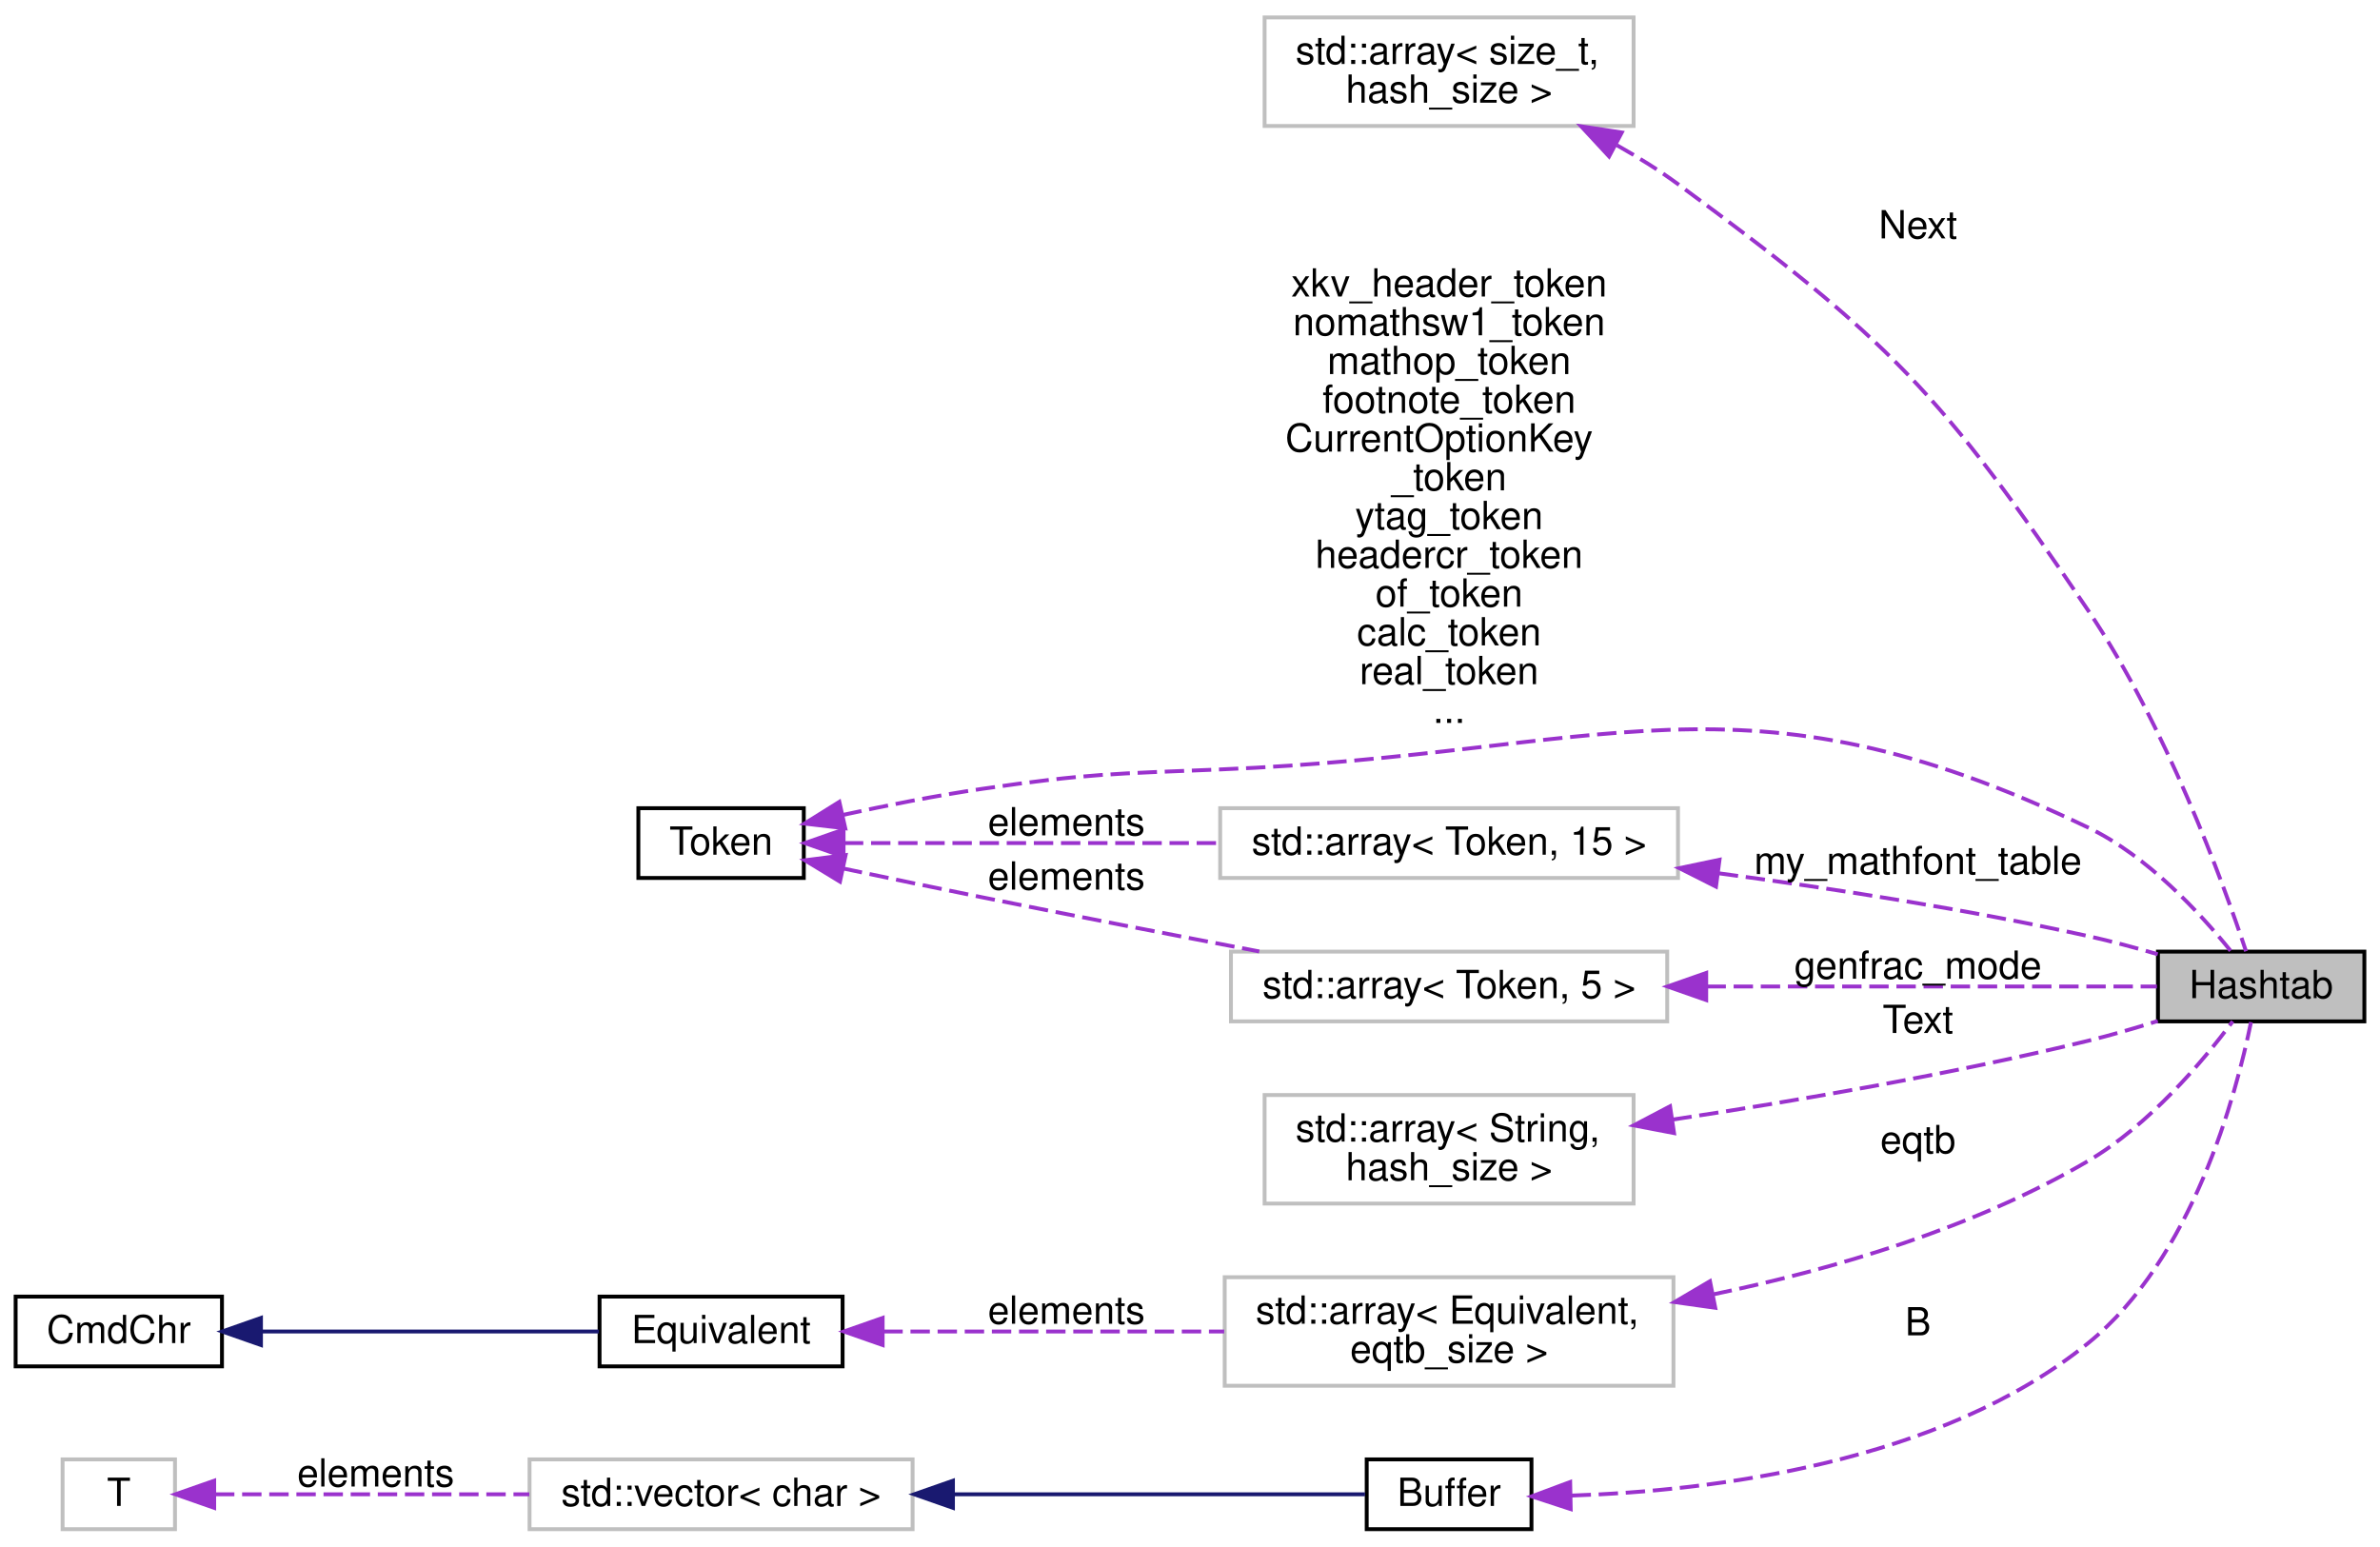
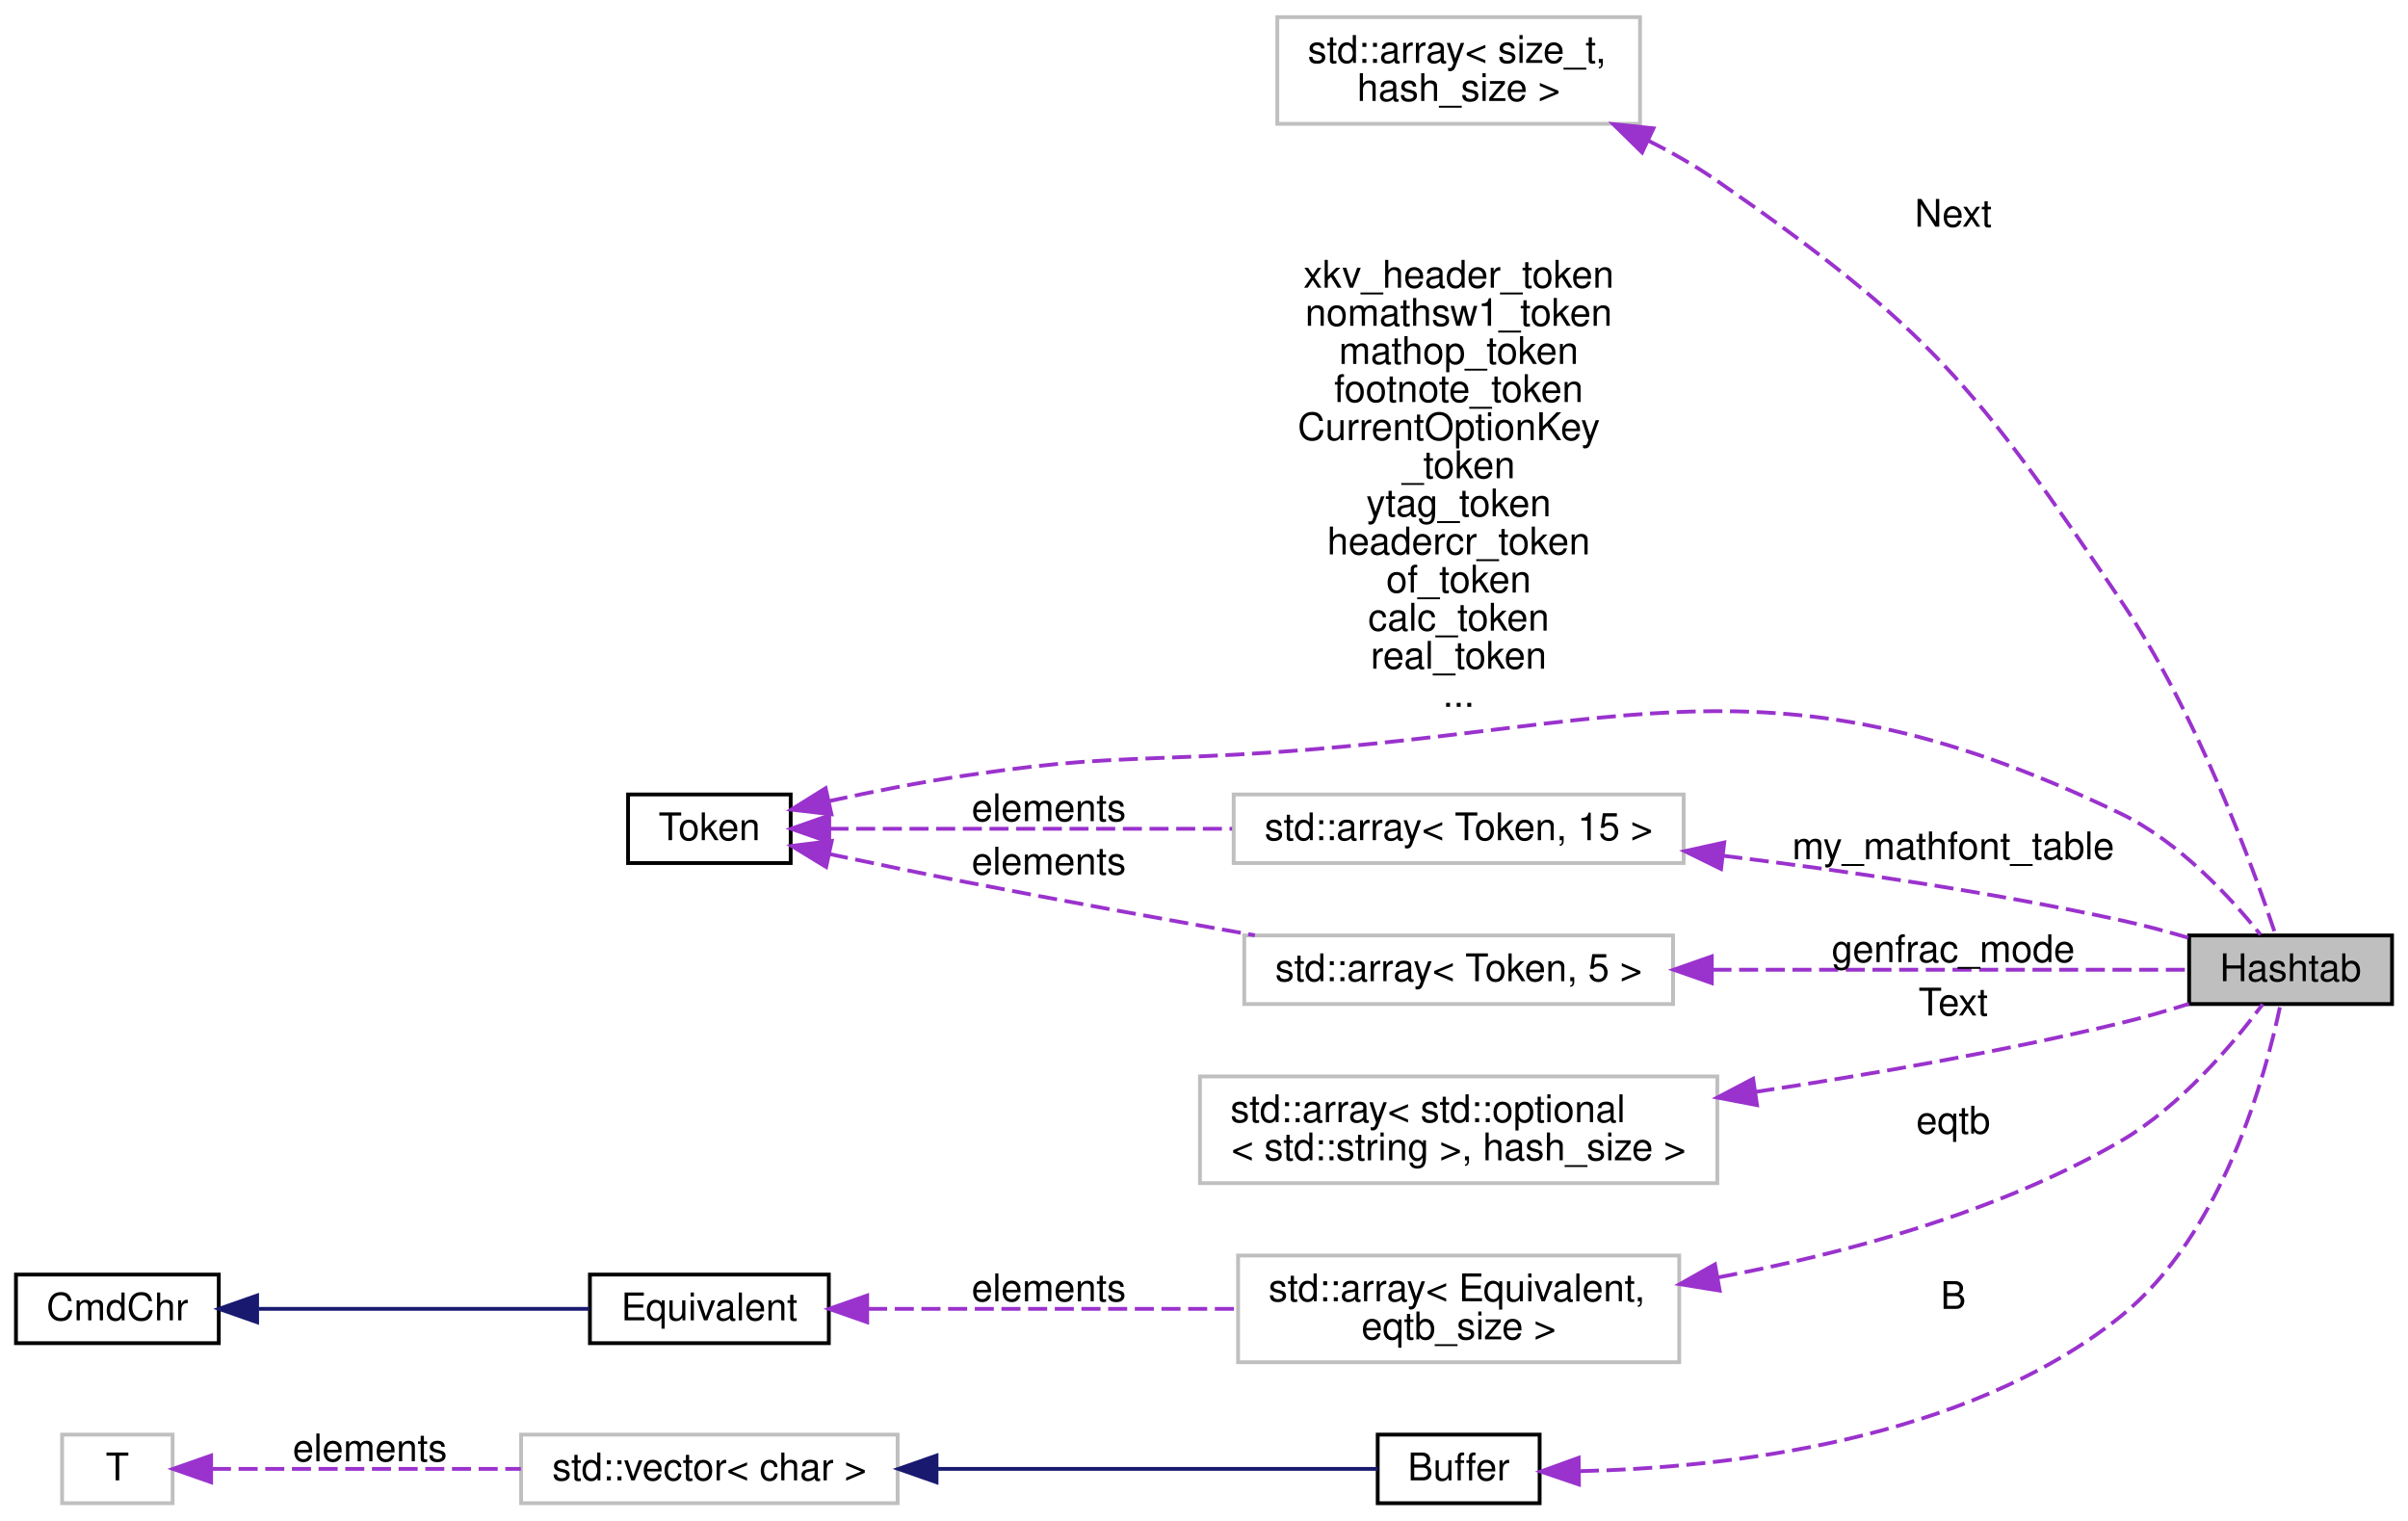
- <svg xmlns="http://www.w3.org/2000/svg" xmlns:xlink="http://www.w3.org/1999/xlink" width="614pt" height="399pt" viewBox="0.00 0.00 613.93 399.00">
+ <svg xmlns="http://www.w3.org/2000/svg" xmlns:xlink="http://www.w3.org/1999/xlink" width="632pt" height="399pt" viewBox="0.00 0.00 631.62 399.00">
  <g id="graph0" class="graph" transform="scale(1 1) rotate(0) translate(4 395)">
    <g id="node1" class="node">
      <g id="a_node1">
        <a xlink:title=" ">
-           <polygon fill="#bfbfbf" stroke="black" points="552.68,-131.5 552.68,-149.5 605.93,-149.5 605.93,-131.5 552.68,-131.5" />
-           <text text-anchor="middle" x="579.31" y="-137.5" font-family="Helvetica,sans-Serif" font-size="10.00">Hashtab</text>
+           <polygon fill="#bfbfbf" stroke="black" points="570.37,-131.5 570.37,-149.5 623.62,-149.5 623.62,-131.5 570.37,-131.5" />
+           <text text-anchor="middle" x="596.99" y="-137.5" font-family="Helvetica,sans-Serif" font-size="10.00">Hashtab</text>
        </a>
      </g>
    </g>
    <g id="node2" class="node">
      <g id="a_node2">
        <a xlink:title=" ">
-           <polygon fill="none" stroke="#bfbfbf" points="322.21,-362.5 322.21,-390.5 417.4,-390.5 417.4,-362.5 322.21,-362.5" />
-           <text text-anchor="start" x="330.21" y="-378.5" font-family="Helvetica,sans-Serif" font-size="10.00">std::array&lt; size_t,</text>
-           <text text-anchor="middle" x="369.81" y="-368.5" font-family="Helvetica,sans-Serif" font-size="10.00"> hash_size &gt;</text>
+           <polygon fill="none" stroke="#bfbfbf" points="331.05,-362.5 331.05,-390.5 426.25,-390.5 426.25,-362.5 331.05,-362.5" />
+           <text text-anchor="start" x="339.05" y="-378.5" font-family="Helvetica,sans-Serif" font-size="10.00">std::array&lt; size_t,</text>
+           <text text-anchor="middle" x="378.65" y="-368.5" font-family="Helvetica,sans-Serif" font-size="10.00"> hash_size &gt;</text>
        </a>
      </g>
    </g>
    <g id="edge1" class="edge">
-       <path fill="none" stroke="#9a32cd" stroke-dasharray="5,2" d="M413.1,-357.53C418.58,-354.45 423.97,-351.09 428.86,-347.5 483.51,-307.31 496.7,-293.71 534.68,-237.5 554.74,-207.82 569.45,-167.42 575.4,-149.59" />
-       <polygon fill="#9a32cd" stroke="#9a32cd" points="411.08,-354.64 403.88,-362.41 414.36,-360.82 411.08,-354.64" />
-       <text text-anchor="middle" x="490.77" y="-333.5" font-family="Helvetica,sans-Serif" font-size="10.00"> Next</text>
+       <path fill="none" stroke="#9a32cd" stroke-dasharray="5,2" d="M428.47,-358.06C434.76,-354.91 440.95,-351.38 446.54,-347.5 502.27,-308.81 514.38,-293.71 552.37,-237.5 572.43,-207.82 587.14,-167.42 593.09,-149.59" />
+       <polygon fill="#9a32cd" stroke="#9a32cd" points="426.79,-354.99 419.23,-362.42 429.77,-361.32 426.79,-354.99" />
+       <text text-anchor="middle" x="508.46" y="-335.5" font-family="Helvetica,sans-Serif" font-size="10.00"> Next</text>
    </g>
    <g id="node3" class="node">
      <g id="a_node3">
        <a xlink:title=" ">
-           <polygon fill="none" stroke="#bfbfbf" points="310.75,-168.5 310.75,-186.5 428.86,-186.5 428.86,-168.5 310.75,-168.5" />
-           <text text-anchor="middle" x="369.81" y="-174.5" font-family="Helvetica,sans-Serif" font-size="10.00">std::array&lt; Token, 15 &gt;</text>
+           <polygon fill="none" stroke="#bfbfbf" points="319.6,-168.5 319.6,-186.5 437.7,-186.5 437.7,-168.5 319.6,-168.5" />
+           <text text-anchor="middle" x="378.65" y="-174.5" font-family="Helvetica,sans-Serif" font-size="10.00">std::array&lt; Token, 15 &gt;</text>
        </a>
      </g>
    </g>
    <g id="edge2" class="edge">
-       <path fill="none" stroke="#9a32cd" stroke-dasharray="5,2" d="M439.4,-169.7C468.9,-165.76 503.67,-160.36 534.68,-153.5 540.55,-152.2 546.78,-150.53 552.63,-148.82" />
-       <polygon fill="#9a32cd" stroke="#9a32cd" points="438.66,-166.26 429.2,-171.03 439.57,-173.2 438.66,-166.26" />
-       <text text-anchor="middle" x="490.77" y="-169.5" font-family="Helvetica,sans-Serif" font-size="10.00"> my_mathfont_table</text>
+       <path fill="none" stroke="#9a32cd" stroke-dasharray="5,2" d="M448.12,-170.41C480,-166.49 518.33,-160.89 552.37,-153.5 558.24,-152.23 564.47,-150.56 570.33,-148.85" />
+       <polygon fill="#9a32cd" stroke="#9a32cd" points="447.51,-166.95 438,-171.62 448.35,-173.9 447.51,-166.95" />
+       <text text-anchor="middle" x="508.46" y="-169.5" font-family="Helvetica,sans-Serif" font-size="10.00"> my_mathfont_table</text>
    </g>
    <g id="node4" class="node">
      <g id="a_node4">
        <a xlink:href="../../d9/d27/struct_token.html" target="_top" xlink:title=" ">
          <polygon fill="none" stroke="black" points="160.65,-168.5 160.65,-186.5 203.33,-186.5 203.33,-168.5 160.65,-168.5" />
          <text text-anchor="middle" x="181.99" y="-174.5" font-family="Helvetica,sans-Serif" font-size="10.00">Token</text>
        </a>
      </g>
    </g>
    <g id="edge4" class="edge">
-       <path fill="none" stroke="#9a32cd" stroke-dasharray="5,2" d="M213.32,-184.74C224.59,-187.2 237.53,-189.77 249.4,-191.5 276.47,-195.44 283.42,-195.39 310.75,-196.5 410.42,-200.55 444.76,-224.67 534.68,-181.5 550.05,-174.12 563.63,-159.37 571.41,-149.72" />
+       <path fill="none" stroke="#9a32cd" stroke-dasharray="5,2" d="M213.32,-184.74C224.59,-187.2 237.53,-189.77 249.4,-191.5 276.47,-195.44 283.42,-195.39 310.75,-196.5 418.26,-200.87 455.38,-228.07 552.37,-181.5 567.74,-174.12 581.32,-159.37 589.09,-149.72" />
      <polygon fill="#9a32cd" stroke="#9a32cd" points="214.03,-181.31 203.51,-182.53 212.5,-188.14 214.03,-181.31" />
-       <text text-anchor="middle" x="369.81" y="-318.5" font-family="Helvetica,sans-Serif" font-size="10.00"> xkv_header_token</text>
-       <text text-anchor="middle" x="369.81" y="-308.5" font-family="Helvetica,sans-Serif" font-size="10.00">nomathsw1_token</text>
-       <text text-anchor="middle" x="369.81" y="-298.5" font-family="Helvetica,sans-Serif" font-size="10.00">mathop_token</text>
-       <text text-anchor="middle" x="369.81" y="-288.5" font-family="Helvetica,sans-Serif" font-size="10.00">footnote_token</text>
-       <text text-anchor="start" x="327.55" y="-278.5" font-family="Helvetica,sans-Serif" font-size="10.00">CurrentOptionKey</text>
-       <text text-anchor="middle" x="369.81" y="-268.5" font-family="Helvetica,sans-Serif" font-size="10.00">_token</text>
-       <text text-anchor="middle" x="369.81" y="-258.5" font-family="Helvetica,sans-Serif" font-size="10.00">ytag_token</text>
-       <text text-anchor="middle" x="369.81" y="-248.5" font-family="Helvetica,sans-Serif" font-size="10.00">headercr_token</text>
-       <text text-anchor="middle" x="369.81" y="-238.5" font-family="Helvetica,sans-Serif" font-size="10.00">of_token</text>
-       <text text-anchor="middle" x="369.81" y="-228.5" font-family="Helvetica,sans-Serif" font-size="10.00">calc_token</text>
-       <text text-anchor="middle" x="369.81" y="-218.5" font-family="Helvetica,sans-Serif" font-size="10.00">real_token</text>
-       <text text-anchor="middle" x="369.81" y="-208.5" font-family="Helvetica,sans-Serif" font-size="10.00">...</text>
+       <text text-anchor="middle" x="378.65" y="-319.5" font-family="Helvetica,sans-Serif" font-size="10.00"> xkv_header_token</text>
+       <text text-anchor="middle" x="378.65" y="-309.5" font-family="Helvetica,sans-Serif" font-size="10.00">nomathsw1_token</text>
+       <text text-anchor="middle" x="378.65" y="-299.5" font-family="Helvetica,sans-Serif" font-size="10.00">mathop_token</text>
+       <text text-anchor="middle" x="378.65" y="-289.5" font-family="Helvetica,sans-Serif" font-size="10.00">footnote_token</text>
+       <text text-anchor="start" x="336.4" y="-279.5" font-family="Helvetica,sans-Serif" font-size="10.00">CurrentOptionKey</text>
+       <text text-anchor="middle" x="378.65" y="-269.5" font-family="Helvetica,sans-Serif" font-size="10.00">_token</text>
+       <text text-anchor="middle" x="378.65" y="-259.5" font-family="Helvetica,sans-Serif" font-size="10.00">ytag_token</text>
+       <text text-anchor="middle" x="378.65" y="-249.5" font-family="Helvetica,sans-Serif" font-size="10.00">headercr_token</text>
+       <text text-anchor="middle" x="378.65" y="-239.5" font-family="Helvetica,sans-Serif" font-size="10.00">of_token</text>
+       <text text-anchor="middle" x="378.65" y="-229.5" font-family="Helvetica,sans-Serif" font-size="10.00">calc_token</text>
+       <text text-anchor="middle" x="378.65" y="-219.5" font-family="Helvetica,sans-Serif" font-size="10.00">real_token</text>
+       <text text-anchor="middle" x="378.65" y="-209.5" font-family="Helvetica,sans-Serif" font-size="10.00">...</text>
    </g>
    <g id="edge3" class="edge">
-       <path fill="none" stroke="#9a32cd" stroke-dasharray="5,2" d="M213.68,-177.5C239.92,-177.5 278.4,-177.5 310.47,-177.5" />
-       <polygon fill="#9a32cd" stroke="#9a32cd" points="213.59,-174 203.59,-177.5 213.59,-181 213.59,-174" />
+       <path fill="none" stroke="#9a32cd" stroke-dasharray="5,2" d="M213.51,-177.5C241.72,-177.5 284.41,-177.5 319.18,-177.5" />
+       <polygon fill="#9a32cd" stroke="#9a32cd" points="213.45,-174 203.45,-177.5 213.45,-181 213.45,-174" />
      <text text-anchor="middle" x="271.08" y="-179.5" font-family="Helvetica,sans-Serif" font-size="10.00"> elements</text>
+     </g>
+     <g id="node5" class="node">
+       <g id="a_node5">
+         <a xlink:title=" ">
+           <polygon fill="none" stroke="#bfbfbf" points="322.38,-131.5 322.38,-149.5 434.92,-149.5 434.92,-131.5 322.38,-131.5" />
+           <text text-anchor="middle" x="378.65" y="-137.5" font-family="Helvetica,sans-Serif" font-size="10.00">std::array&lt; Token, 5 &gt;</text>
+         </a>
+       </g>
+     </g>
+     <g id="edge6" class="edge">
+       <path fill="none" stroke="#9a32cd" stroke-dasharray="5,2" d="M213.42,-170.88C224.71,-168.48 237.62,-165.8 249.4,-163.5 274.27,-158.65 301.92,-153.64 325.17,-149.54" />
+       <polygon fill="#9a32cd" stroke="#9a32cd" points="212.64,-167.47 203.6,-172.99 214.11,-174.31 212.64,-167.47" />
+       <text text-anchor="middle" x="271.08" y="-165.5" font-family="Helvetica,sans-Serif" font-size="10.00"> elements</text>
+     </g>
+     <g id="edge5" class="edge">
+       <path fill="none" stroke="#9a32cd" stroke-dasharray="5,2" d="M445.25,-140.5C487.28,-140.5 539.52,-140.5 570.16,-140.5" />
+       <polygon fill="#9a32cd" stroke="#9a32cd" points="445.08,-137 435.08,-140.5 445.08,-144 445.08,-137" />
+       <text text-anchor="middle" x="508.46" y="-142.5" font-family="Helvetica,sans-Serif" font-size="10.00"> genfrac_mode</text>
    </g>
    <g id="node6" class="node">
      <g id="a_node6">
        <a xlink:title=" ">
-           <polygon fill="none" stroke="#bfbfbf" points="313.53,-131.5 313.53,-149.5 426.08,-149.5 426.08,-131.5 313.53,-131.5" />
-           <text text-anchor="middle" x="369.81" y="-137.5" font-family="Helvetica,sans-Serif" font-size="10.00">std::array&lt; Token, 5 &gt;</text>
+           <polygon fill="none" stroke="#bfbfbf" points="310.75,-84.5 310.75,-112.5 446.54,-112.5 446.54,-84.5 310.75,-84.5" />
+           <text text-anchor="start" x="318.75" y="-100.5" font-family="Helvetica,sans-Serif" font-size="10.00">std::array&lt; std::optional</text>
+           <text text-anchor="middle" x="378.65" y="-90.5" font-family="Helvetica,sans-Serif" font-size="10.00">&lt; std::string &gt;, hash_size &gt;</text>
        </a>
      </g>
    </g>
    <g id="edge7" class="edge">
-       <path fill="none" stroke="#9a32cd" stroke-dasharray="5,2" d="M213.44,-170.96C224.73,-168.57 237.64,-165.87 249.4,-163.5 272.89,-158.76 299.02,-153.7 320.83,-149.54" />
-       <polygon fill="#9a32cd" stroke="#9a32cd" points="212.66,-167.55 203.61,-173.06 214.12,-174.4 212.66,-167.55" />
-       <text text-anchor="middle" x="271.08" y="-165.5" font-family="Helvetica,sans-Serif" font-size="10.00"> elements</text>
-     </g>
-     <g id="node5" class="node">
-       <g id="a_node5">
-         <a xlink:title=" ">
-           <polygon fill="none" stroke="#bfbfbf" points="322.21,-84.5 322.21,-112.5 417.4,-112.5 417.4,-84.5 322.21,-84.5" />
-           <text text-anchor="start" x="330.21" y="-100.5" font-family="Helvetica,sans-Serif" font-size="10.00">std::array&lt; String,</text>
-           <text text-anchor="middle" x="369.81" y="-90.5" font-family="Helvetica,sans-Serif" font-size="10.00"> hash_size &gt;</text>
-         </a>
-       </g>
-     </g>
-     <g id="edge5" class="edge">
-       <path fill="none" stroke="#9a32cd" stroke-dasharray="5,2" d="M427.43,-106.16C459.18,-110.95 499.39,-117.87 534.68,-126.5 540.56,-127.94 546.79,-129.75 552.64,-131.6" />
-       <polygon fill="#9a32cd" stroke="#9a32cd" points="427.84,-102.68 417.43,-104.67 426.81,-109.6 427.84,-102.68" />
-       <text text-anchor="middle" x="490.77" y="-128.5" font-family="Helvetica,sans-Serif" font-size="10.00"> Text</text>
-     </g>
-     <g id="edge6" class="edge">
-       <path fill="none" stroke="#9a32cd" stroke-dasharray="5,2" d="M436.21,-140.5C475.57,-140.5 523.5,-140.5 552.42,-140.5" />
-       <polygon fill="#9a32cd" stroke="#9a32cd" points="436.14,-137 426.14,-140.5 436.14,-144 436.14,-137" />
-       <text text-anchor="middle" x="490.77" y="-142.5" font-family="Helvetica,sans-Serif" font-size="10.00"> genfrac_mode</text>
+       <path fill="none" stroke="#9a32cd" stroke-dasharray="5,2" d="M456.56,-108.45C486.65,-112.99 521.32,-119.05 552.37,-126.5 558.25,-127.91 564.48,-129.72 570.34,-131.56" />
+       <polygon fill="#9a32cd" stroke="#9a32cd" points="456.95,-104.97 446.55,-106.96 455.93,-111.89 456.95,-104.97" />
+       <text text-anchor="middle" x="508.46" y="-128.5" font-family="Helvetica,sans-Serif" font-size="10.00"> Text</text>
    </g>
    <g id="node7" class="node">
      <g id="a_node7">
        <a xlink:title=" ">
-           <polygon fill="none" stroke="#bfbfbf" points="311.92,-37.5 311.92,-65.5 427.69,-65.5 427.69,-37.5 311.92,-37.5" />
-           <text text-anchor="start" x="319.92" y="-53.5" font-family="Helvetica,sans-Serif" font-size="10.00">std::array&lt; Equivalent,</text>
-           <text text-anchor="middle" x="369.81" y="-43.5" font-family="Helvetica,sans-Serif" font-size="10.00"> eqtb_size &gt;</text>
+           <polygon fill="none" stroke="#bfbfbf" points="320.76,-37.5 320.76,-65.5 436.54,-65.5 436.54,-37.5 320.76,-37.5" />
+           <text text-anchor="start" x="328.76" y="-53.5" font-family="Helvetica,sans-Serif" font-size="10.00">std::array&lt; Equivalent,</text>
+           <text text-anchor="middle" x="378.65" y="-43.5" font-family="Helvetica,sans-Serif" font-size="10.00"> eqtb_size &gt;</text>
        </a>
      </g>
    </g>
    <g id="edge8" class="edge">
-       <path fill="none" stroke="#9a32cd" stroke-dasharray="5,2" d="M437.84,-61.05C468.85,-67.53 505.24,-78.18 534.68,-95.5 550.44,-104.77 564.3,-121.25 571.97,-131.49" />
-       <polygon fill="#9a32cd" stroke="#9a32cd" points="438.47,-57.61 427.98,-59.09 437.11,-64.47 438.47,-57.61" />
-       <text text-anchor="middle" x="490.77" y="-97.5" font-family="Helvetica,sans-Serif" font-size="10.00"> eqtb</text>
+       <path fill="none" stroke="#9a32cd" stroke-dasharray="5,2" d="M446.83,-59.78C480.23,-66.04 520.22,-76.87 552.37,-95.5 568.19,-104.67 582.03,-121.18 589.68,-131.45" />
+       <polygon fill="#9a32cd" stroke="#9a32cd" points="447.15,-56.29 436.69,-57.99 445.92,-63.18 447.15,-56.29" />
+       <text text-anchor="middle" x="508.46" y="-97.5" font-family="Helvetica,sans-Serif" font-size="10.00"> eqtb</text>
    </g>
    <g id="node8" class="node">
      <g id="a_node8">
        <a xlink:href="../../d9/dd2/struct_equivalent.html" target="_top" xlink:title=" ">
          <polygon fill="none" stroke="black" points="150.64,-42.5 150.64,-60.5 213.34,-60.5 213.34,-42.5 150.64,-42.5" />
          <text text-anchor="middle" x="181.99" y="-48.5" font-family="Helvetica,sans-Serif" font-size="10.00">Equivalent</text>
        </a>
      </g>
    </g>
    <g id="edge9" class="edge">
-       <path fill="none" stroke="#9a32cd" stroke-dasharray="5,2" d="M223.85,-51.5C249.66,-51.5 283.37,-51.5 311.78,-51.5" />
-       <polygon fill="#9a32cd" stroke="#9a32cd" points="223.67,-48 213.67,-51.5 223.67,-55 223.67,-48" />
+       <path fill="none" stroke="#9a32cd" stroke-dasharray="5,2" d="M223.65,-51.5C251.69,-51.5 289.36,-51.5 320.43,-51.5" />
+       <polygon fill="#9a32cd" stroke="#9a32cd" points="223.41,-48 213.41,-51.5 223.41,-55 223.41,-48" />
      <text text-anchor="middle" x="271.08" y="-53.5" font-family="Helvetica,sans-Serif" font-size="10.00"> elements</text>
    </g>
    <g id="node9" class="node">
      <g id="a_node9">
        <a xlink:href="../../de/d72/class_cmd_chr.html" target="_top" xlink:title=" ">
          <polygon fill="none" stroke="black" points="0,-42.5 0,-60.5 53.23,-60.5 53.23,-42.5 0,-42.5" />
          <text text-anchor="middle" x="26.61" y="-48.5" font-family="Helvetica,sans-Serif" font-size="10.00">CmdChr</text>
        </a>
      </g>
    </g>
    <g id="edge10" class="edge">
      <path fill="none" stroke="midnightblue" d="M63.63,-51.5C90.03,-51.5 125.47,-51.5 150.48,-51.5" />
      <polygon fill="midnightblue" stroke="midnightblue" points="63.29,-48 53.29,-51.5 63.29,-55 63.29,-48" />
    </g>
    <g id="node10" class="node">
      <g id="a_node10">
        <a xlink:href="../../d5/d2a/class_buffer.html" target="_top" xlink:title="a big structure">
-           <polygon fill="none" stroke="black" points="348.55,-0.5 348.55,-18.5 391.06,-18.5 391.06,-0.5 348.55,-0.5" />
-           <text text-anchor="middle" x="369.81" y="-6.5" font-family="Helvetica,sans-Serif" font-size="10.00">Buffer</text>
+           <polygon fill="none" stroke="black" points="357.4,-0.5 357.4,-18.5 399.9,-18.5 399.9,-0.5 357.4,-0.5" />
+           <text text-anchor="middle" x="378.65" y="-6.5" font-family="Helvetica,sans-Serif" font-size="10.00">Buffer</text>
        </a>
      </g>
    </g>
    <g id="edge11" class="edge">
-       <path fill="none" stroke="#9a32cd" stroke-dasharray="5,2" d="M401.4,-9.17C437.15,-10.36 496.27,-17.39 534.68,-48.5 561.61,-70.31 572.88,-112.65 576.68,-131.3" />
-       <polygon fill="#9a32cd" stroke="#9a32cd" points="401.18,-5.67 391.11,-8.97 401.04,-12.67 401.18,-5.67" />
-       <text text-anchor="middle" x="490.77" y="-50.5" font-family="Helvetica,sans-Serif" font-size="10.00"> B</text>
+       <path fill="none" stroke="#9a32cd" stroke-dasharray="5,2" d="M410.47,-8.91C447.95,-9.78 511.27,-16.56 552.37,-49.5 579.16,-70.98 590.5,-112.91 594.34,-131.39" />
+       <polygon fill="#9a32cd" stroke="#9a32cd" points="410.21,-5.41 400.18,-8.81 410.14,-12.41 410.21,-5.41" />
+       <text text-anchor="middle" x="508.46" y="-51.5" font-family="Helvetica,sans-Serif" font-size="10.00"> B</text>
    </g>
    <g id="node11" class="node">
      <g id="a_node11">
        <a xlink:title="STL class.">
          <polygon fill="none" stroke="#bfbfbf" points="132.58,-0.5 132.58,-18.5 231.4,-18.5 231.4,-0.5 132.58,-0.5" />
          <text text-anchor="middle" x="181.99" y="-6.5" font-family="Helvetica,sans-Serif" font-size="10.00">std::vector&lt; char &gt;</text>
        </a>
      </g>
    </g>
    <g id="edge12" class="edge">
-       <path fill="none" stroke="midnightblue" d="M241.83,-9.5C278.18,-9.5 322.62,-9.5 348.12,-9.5" />
-       <polygon fill="midnightblue" stroke="midnightblue" points="241.81,-6 231.81,-9.5 241.81,-13 241.81,-6" />
+       <path fill="none" stroke="midnightblue" d="M241.62,-9.5C280.91,-9.5 330.24,-9.5 357.4,-9.5" />
+       <polygon fill="midnightblue" stroke="midnightblue" points="241.61,-6 231.61,-9.5 241.61,-13 241.61,-6" />
    </g>
    <g id="node12" class="node">
      <g id="a_node12">
        <a xlink:title=" ">
          <polygon fill="none" stroke="#bfbfbf" points="12.11,-0.5 12.11,-18.5 41.11,-18.5 41.11,-0.5 12.11,-0.5" />
          <text text-anchor="middle" x="26.61" y="-6.5" font-family="Helvetica,sans-Serif" font-size="10.00">T</text>
        </a>
      </g>
    </g>
    <g id="edge13" class="edge">
      <path fill="none" stroke="#9a32cd" stroke-dasharray="5,2" d="M51.43,-9.5C73.02,-9.5 105.49,-9.5 132.52,-9.5" />
      <polygon fill="#9a32cd" stroke="#9a32cd" points="51.22,-6 41.22,-9.5 51.22,-13 51.22,-6" />
      <text text-anchor="middle" x="92.9" y="-11.5" font-family="Helvetica,sans-Serif" font-size="10.00"> elements</text>
    </g>
  </g>
</svg>
